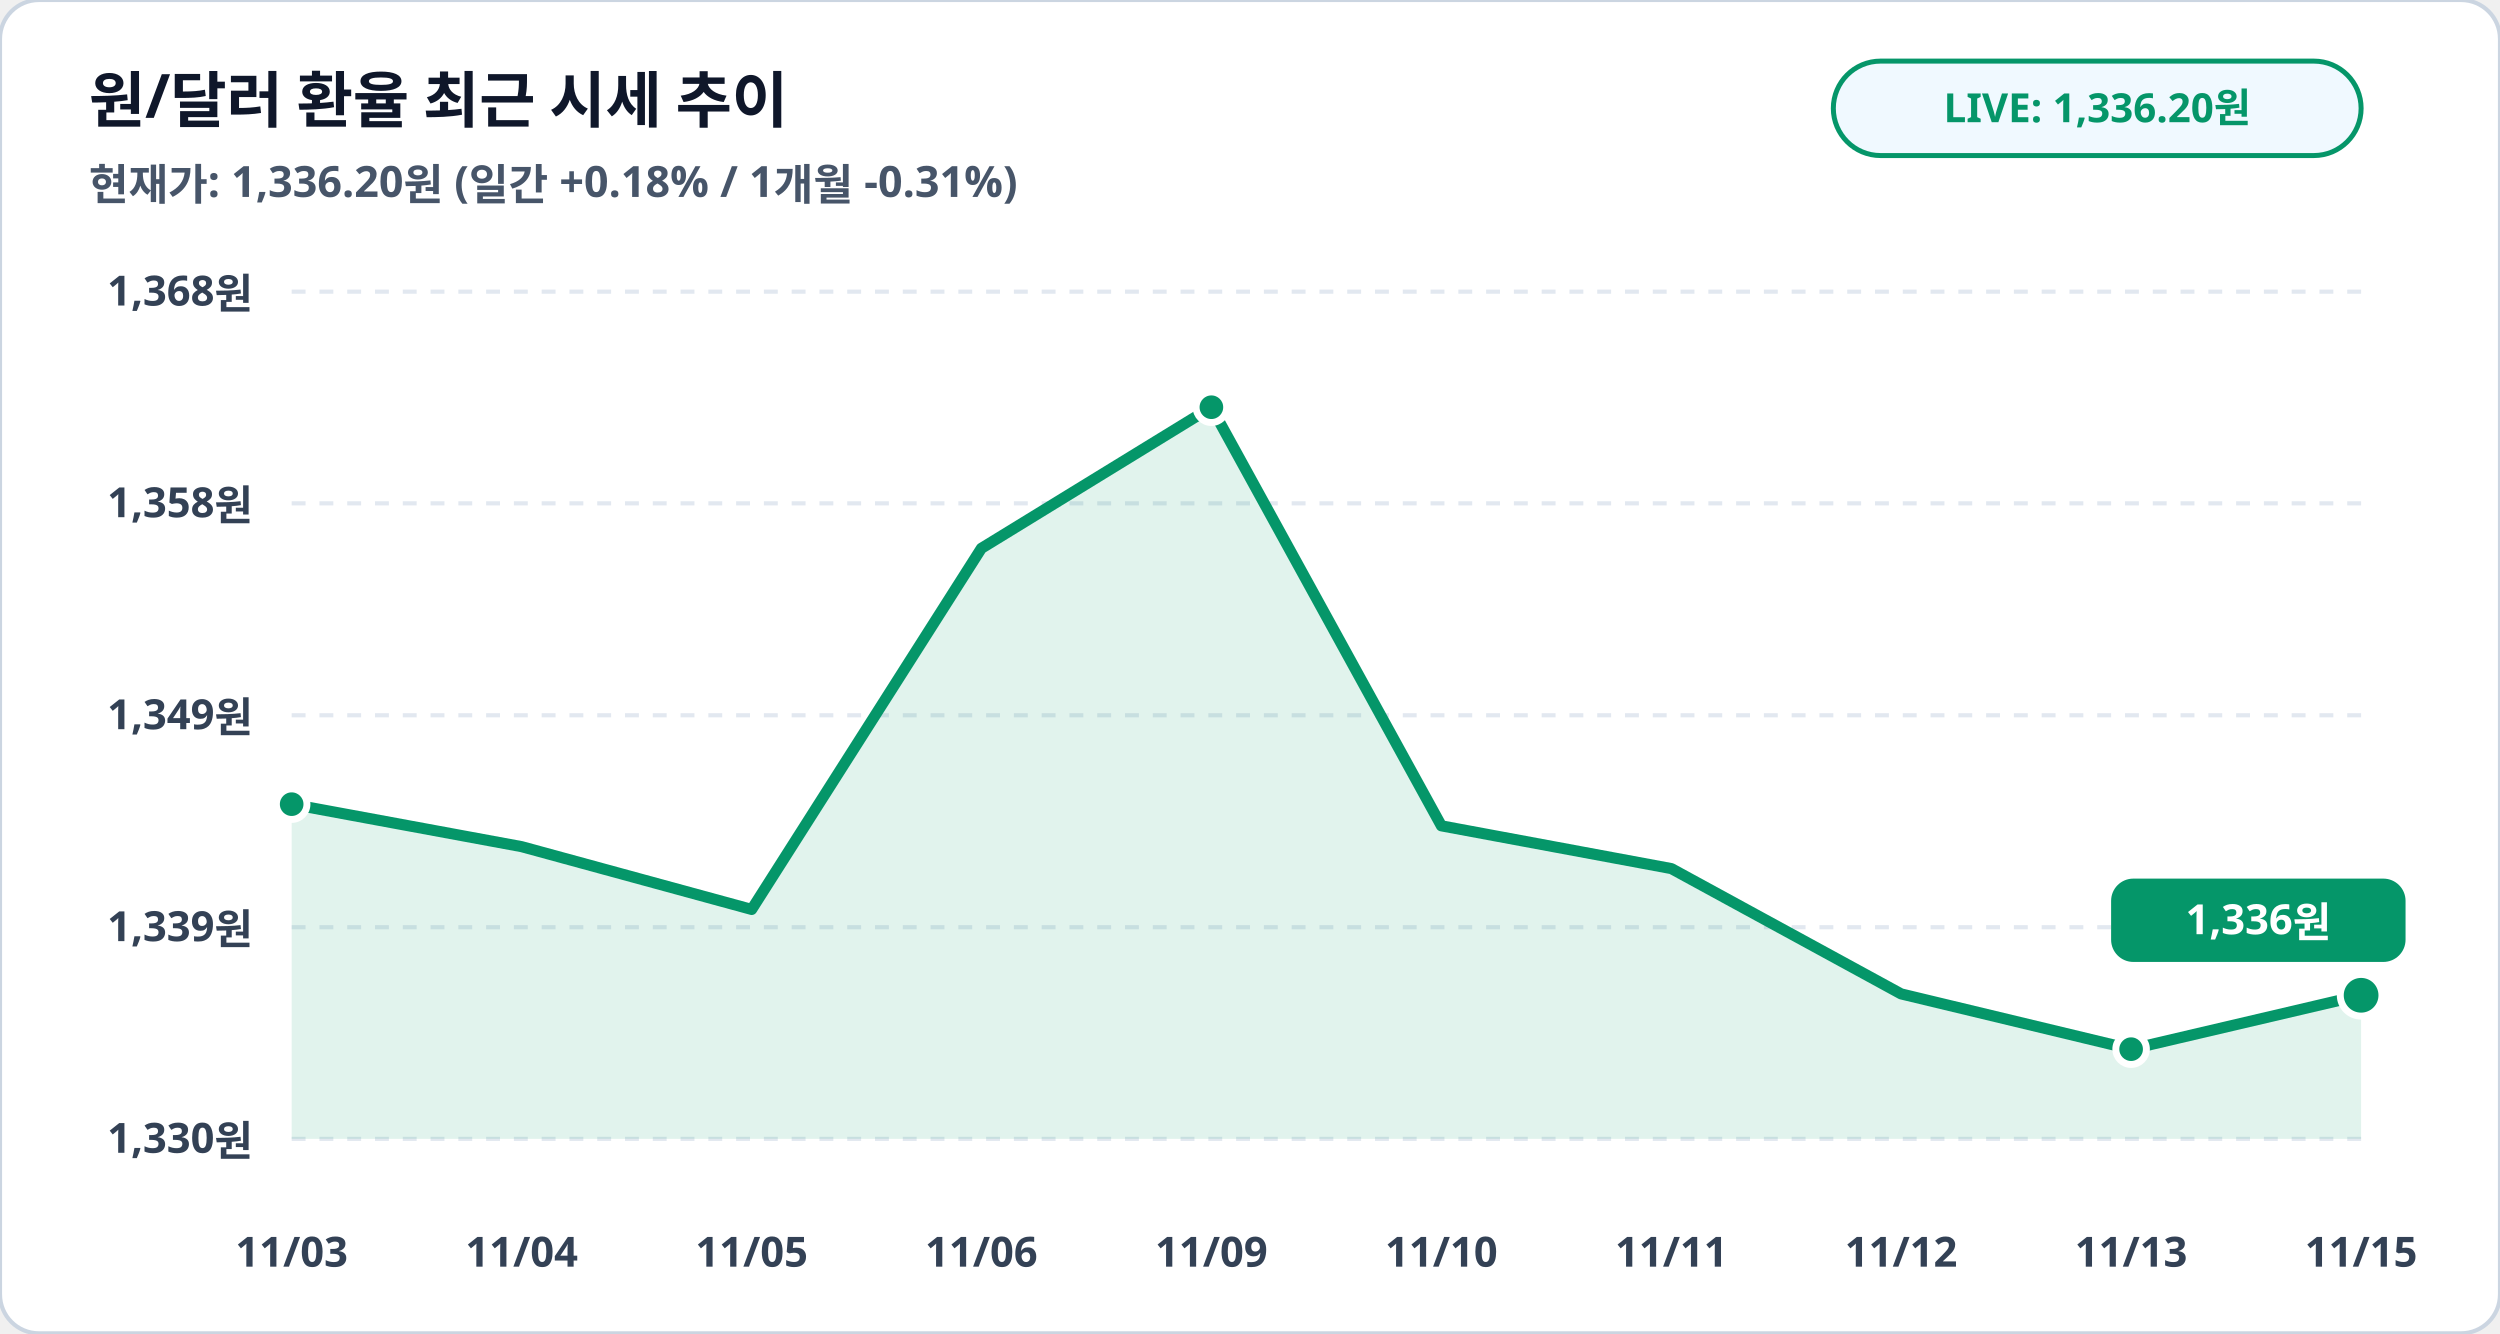
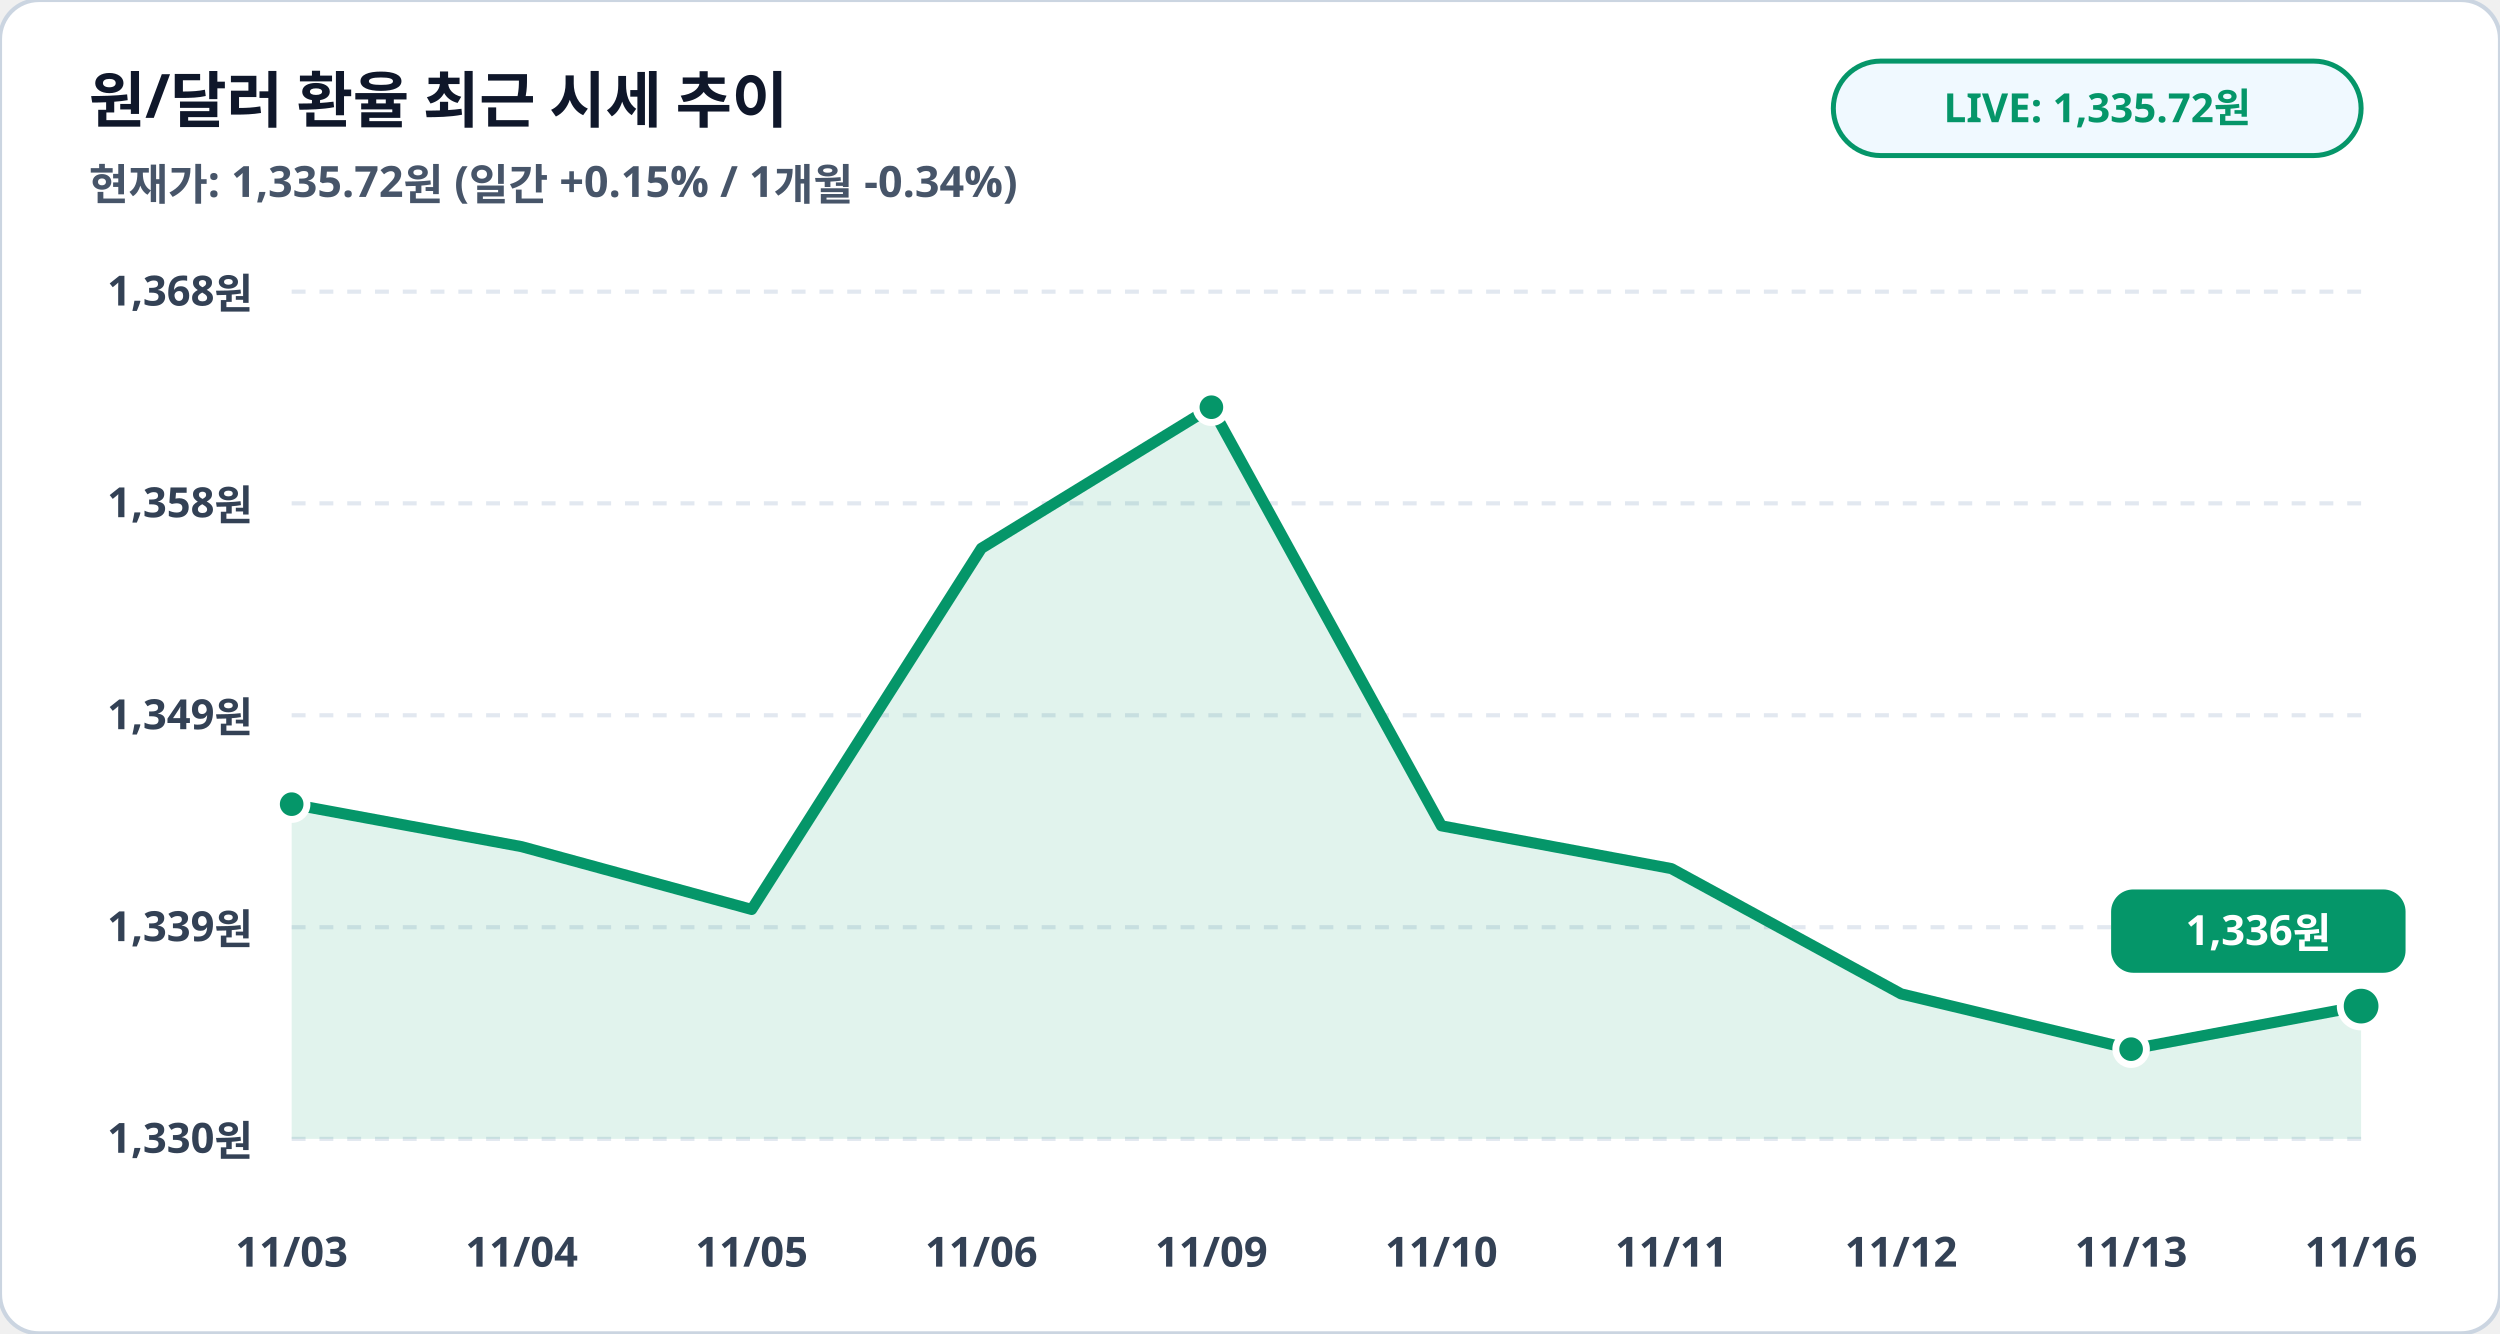
<svg xmlns="http://www.w3.org/2000/svg" viewBox="0 0 900 480" width="100%" height="100%">
  <rect width="900" height="480" rx="14" fill="#ffffff" stroke="#cbd5e1" stroke-width="1.5" />
  <text x="32" y="44" fill="#0f172a" font-family="Pretendard, sans-serif" font-size="22" font-weight="900">원/달러 환율 최근 시세 추이</text>
-   <text x="32" y="72" fill="#475569" font-family="Pretendard, sans-serif" font-size="15.5" font-weight="600">현재가: 1,336.20원 (일간 +0.18% / 1개월 -0.31%)</text>
+   <text x="32" y="72" fill="#475569" font-family="Pretendard, sans-serif" font-size="15.5" font-weight="600">현재가: 1,335.72원 (일간 +0.15% / 1개월 -0.34%)</text>
  <rect x="660" y="22" width="190" height="34" rx="17" fill="#f0f9ff" stroke="#059669" stroke-width="1.8" />
-   <text x="755" y="44" fill="#059669" font-family="Pretendard, sans-serif" font-size="14.5" font-weight="800" text-anchor="middle">LIVE: 1,336.20원</text>
+   <text x="755" y="44" fill="#059669" font-family="Pretendard, sans-serif" font-size="14.5" font-weight="800" text-anchor="middle">LIVE: 1,335.72원</text>
  <line x1="105" y1="105.0" x2="850" y2="105.0" stroke="#e2e8f0" stroke-width="1.5" stroke-dasharray="5,5" />
  <text x="91" y="110.0" fill="#334155" font-family="Pretendard, sans-serif" font-size="15" font-weight="700" text-anchor="end">1,368원</text>
  <line x1="105" y1="181.2" x2="850" y2="181.2" stroke="#e2e8f0" stroke-width="1.5" stroke-dasharray="5,5" />
  <text x="91" y="186.2" fill="#334155" font-family="Pretendard, sans-serif" font-size="15" font-weight="700" text-anchor="end">1,358원</text>
  <line x1="105" y1="257.5" x2="850" y2="257.5" stroke="#e2e8f0" stroke-width="1.5" stroke-dasharray="5,5" />
  <text x="91" y="262.5" fill="#334155" font-family="Pretendard, sans-serif" font-size="15" font-weight="700" text-anchor="end">1,349원</text>
  <line x1="105" y1="333.8" x2="850" y2="333.8" stroke="#e2e8f0" stroke-width="1.5" stroke-dasharray="5,5" />
  <text x="91" y="338.8" fill="#334155" font-family="Pretendard, sans-serif" font-size="15" font-weight="700" text-anchor="end">1,339원</text>
  <line x1="105" y1="410.0" x2="850" y2="410.0" stroke="#e2e8f0" stroke-width="1.5" stroke-dasharray="5,5" />
  <text x="91" y="415.0" fill="#334155" font-family="Pretendard, sans-serif" font-size="15" font-weight="700" text-anchor="end">1,330원</text>
-   <polygon points="105.0,410.0 105.0,289.5 187.8,304.8 270.6,327.4 353.3,197.4 436.1,146.6 518.9,297.3 601.7,312.7 684.4,357.8 767.2,377.7 850.0,358.3 850.0,410.0" fill="#059669" fill-opacity="0.12" />
-   <polyline fill="none" stroke="#059669" stroke-width="4" stroke-linecap="round" stroke-linejoin="round" points="105.0,289.5 187.8,304.8 270.6,327.4 353.3,197.4 436.1,146.6 518.9,297.3 601.7,312.7 684.4,357.8 767.2,377.7 850.0,358.3" />
+   <polygon points="105.0,410.0 105.0,289.5 187.8,304.8 270.6,327.4 353.3,197.4 436.1,146.6 518.9,297.3 601.7,312.7 684.4,357.8 767.2,377.7 850.0,362.2 850.0,410.0" fill="#059669" fill-opacity="0.12" />
+   <polyline fill="none" stroke="#059669" stroke-width="4" stroke-linecap="round" stroke-linejoin="round" points="105.0,289.5 187.8,304.8 270.6,327.4 353.3,197.4 436.1,146.6 518.9,297.3 601.7,312.7 684.4,357.8 767.2,377.7 850.0,362.2" />
  <circle cx="105.0" cy="289.5" r="5.5" fill="#059669" stroke="#ffffff" stroke-width="2.5" />
  <circle cx="436.1" cy="146.6" r="5.5" fill="#059669" stroke="#ffffff" stroke-width="2.5" />
  <circle cx="767.2" cy="377.7" r="5.5" fill="#059669" stroke="#ffffff" stroke-width="2.5" />
-   <circle cx="850.0" cy="358.3" r="7.5" fill="#059669" stroke="#ffffff" stroke-width="2.5" />
-   <rect x="760.0" y="316.3" width="106" height="30" rx="8" fill="#059669" />
-   <text x="813.0" y="336.3" fill="#ffffff" font-family="Pretendard, sans-serif" font-size="15" font-weight="800" text-anchor="middle">1,336원</text>
+   <circle cx="850.0" cy="362.2" r="7.5" fill="#059669" stroke="#ffffff" stroke-width="2.5" />
+   <rect x="760.0" y="320.2" width="106" height="30" rx="8" fill="#059669" />
+   <text x="813.0" y="340.2" fill="#ffffff" font-family="Pretendard, sans-serif" font-size="15" font-weight="800" text-anchor="middle">1,336원</text>
  <text x="105.0" y="456" fill="#334155" font-family="Pretendard, sans-serif" font-size="15" font-weight="700" text-anchor="middle">11/03</text>
  <text x="187.8" y="456" fill="#334155" font-family="Pretendard, sans-serif" font-size="15" font-weight="700" text-anchor="middle">11/04</text>
  <text x="270.6" y="456" fill="#334155" font-family="Pretendard, sans-serif" font-size="15" font-weight="700" text-anchor="middle">11/05</text>
  <text x="353.3" y="456" fill="#334155" font-family="Pretendard, sans-serif" font-size="15" font-weight="700" text-anchor="middle">11/06</text>
  <text x="436.1" y="456" fill="#334155" font-family="Pretendard, sans-serif" font-size="15" font-weight="700" text-anchor="middle">11/09</text>
  <text x="518.9" y="456" fill="#334155" font-family="Pretendard, sans-serif" font-size="15" font-weight="700" text-anchor="middle">11/10</text>
  <text x="601.7" y="456" fill="#334155" font-family="Pretendard, sans-serif" font-size="15" font-weight="700" text-anchor="middle">11/11</text>
  <text x="684.4" y="456" fill="#334155" font-family="Pretendard, sans-serif" font-size="15" font-weight="700" text-anchor="middle">11/12</text>
  <text x="767.2" y="456" fill="#334155" font-family="Pretendard, sans-serif" font-size="15" font-weight="700" text-anchor="middle">11/13</text>
-   <text x="850.0" y="456" fill="#334155" font-family="Pretendard, sans-serif" font-size="15" font-weight="700" text-anchor="middle">11/15</text>
+   <text x="850.0" y="456" fill="#334155" font-family="Pretendard, sans-serif" font-size="15" font-weight="700" text-anchor="middle">11/16</text>
</svg>
